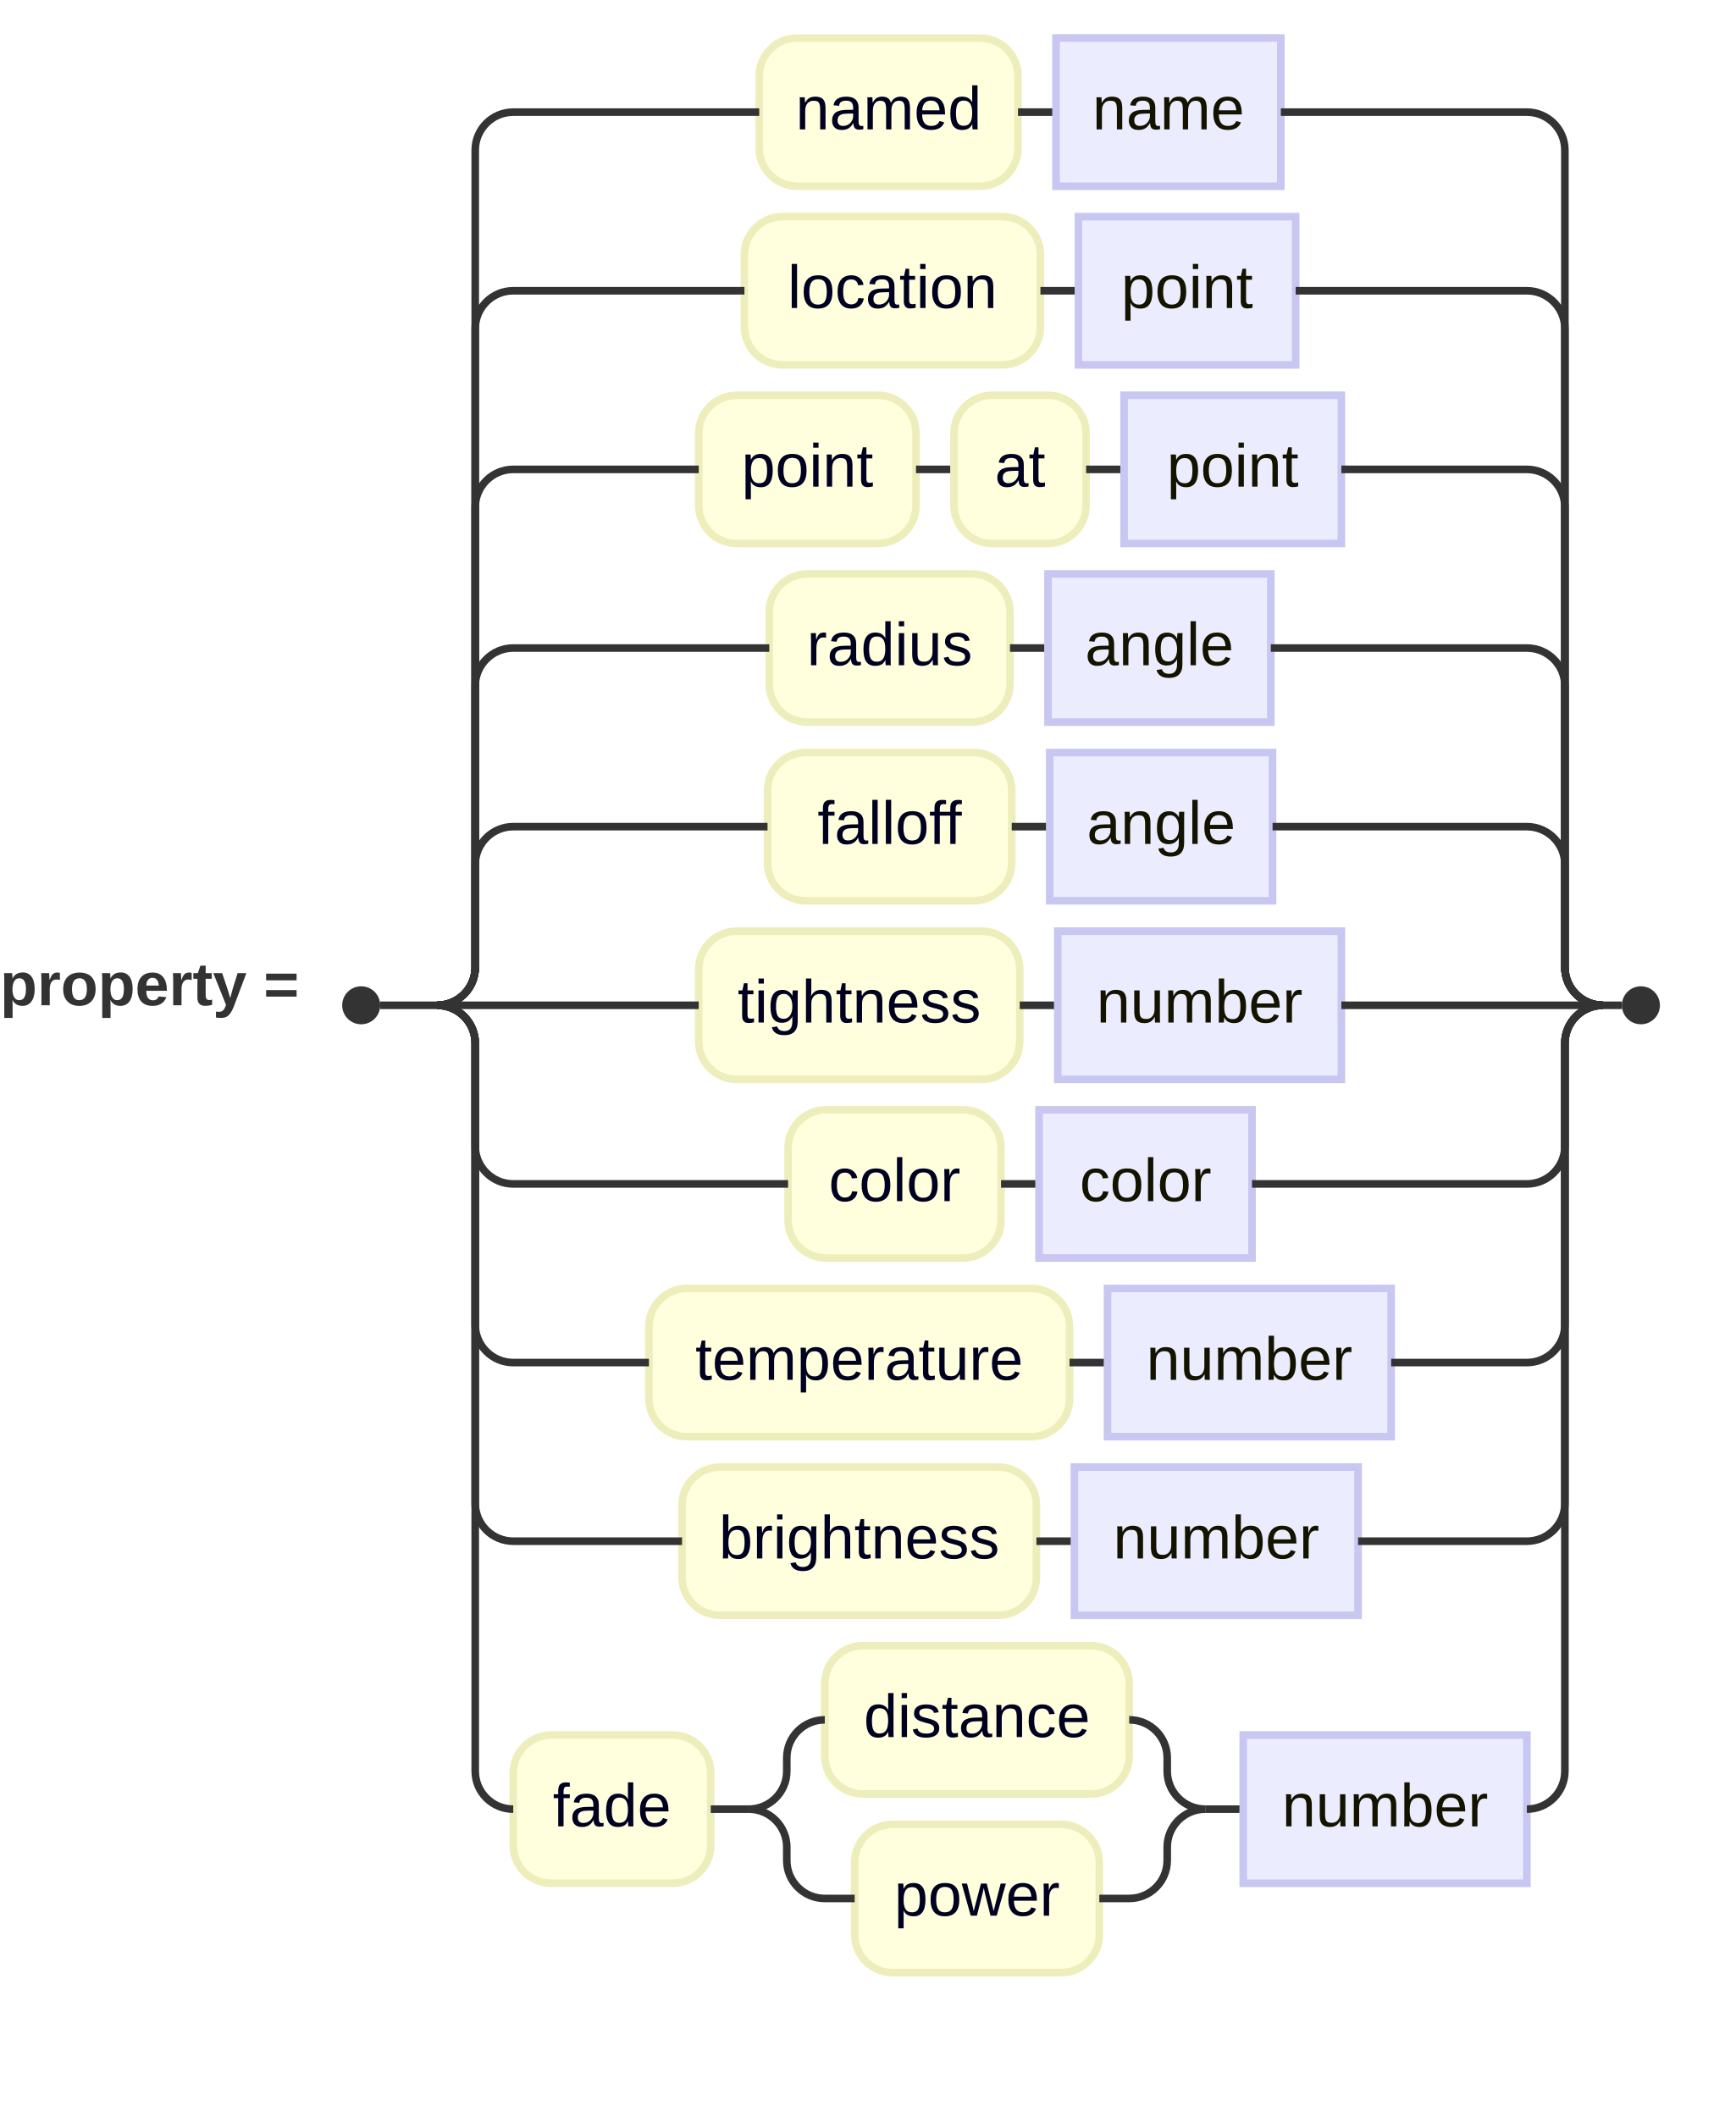
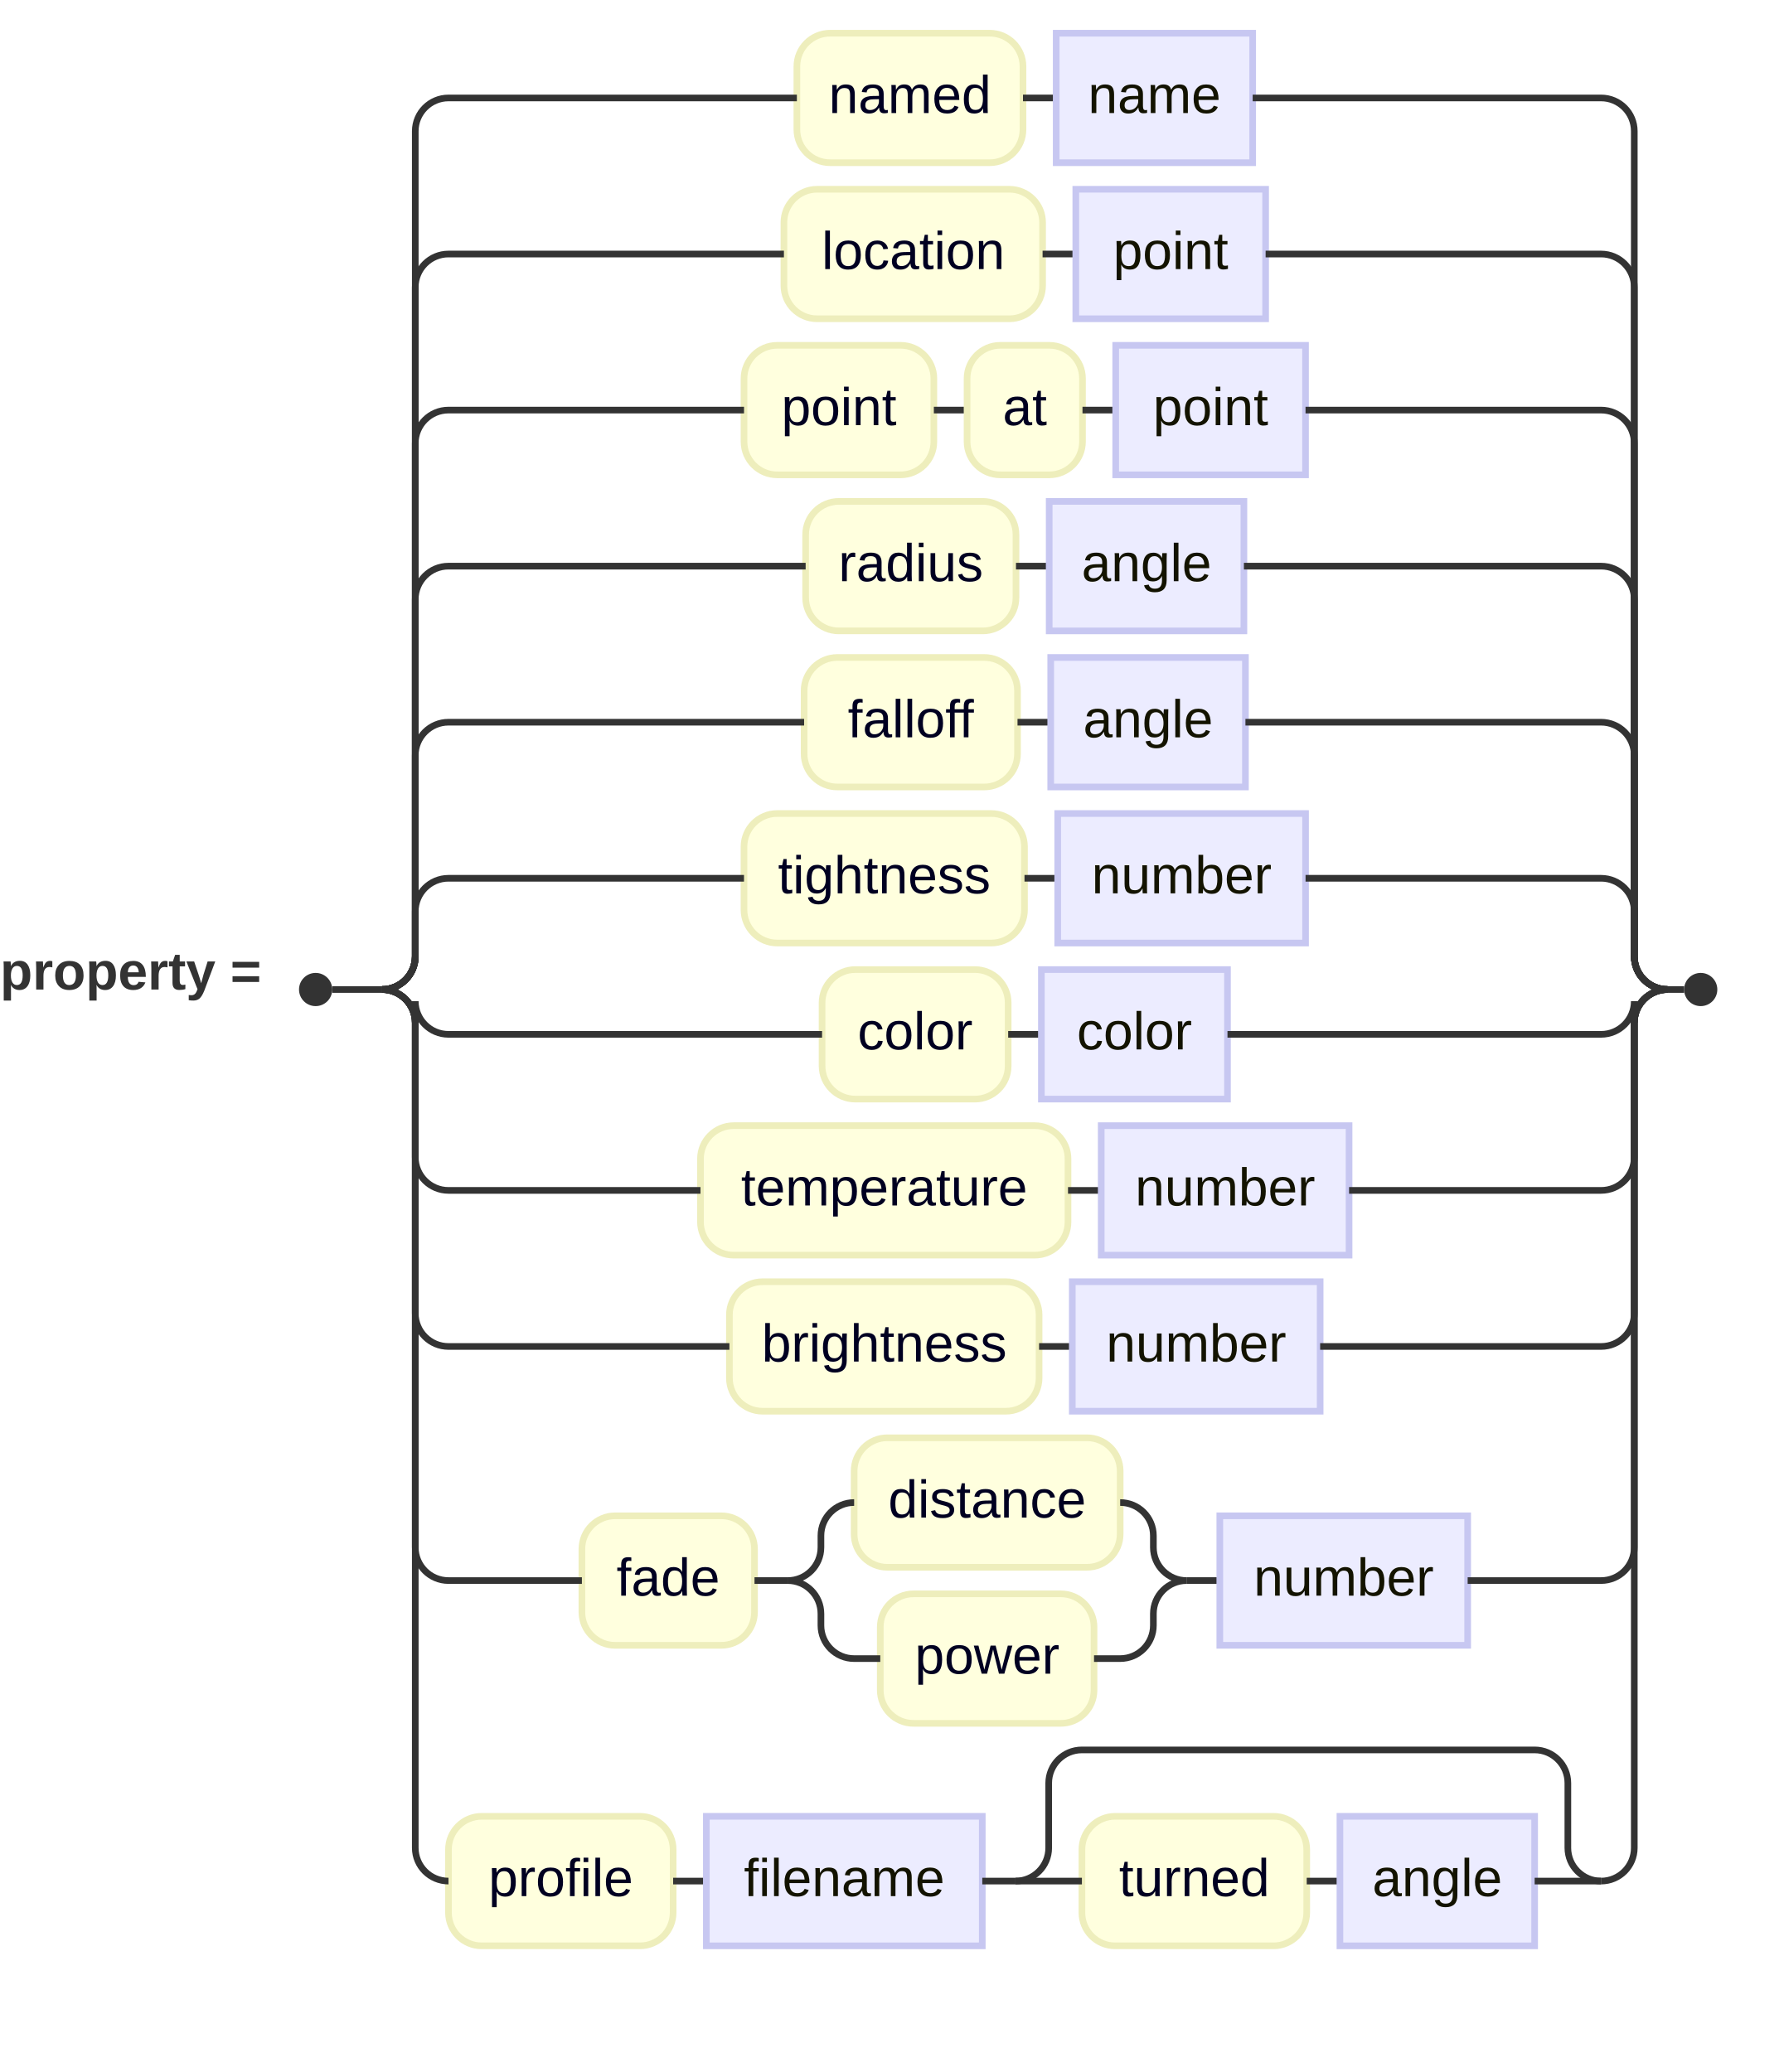
- <svg xmlns="http://www.w3.org/2000/svg" id="my-svg" width="100%" class="railroad-diagram" style="max-width: 456.719px; background-color: transparent;" viewBox="0 0 456.719 557" role="graphics-document document" aria-roledescription="railroadEbnf">
+ <svg xmlns="http://www.w3.org/2000/svg" id="my-svg" width="100%" class="railroad-diagram" style="max-width: 537.062px; background-color: transparent;" viewBox="0 0 537.062 624" role="graphics-document document" aria-roledescription="railroadEbnf">
  <style>#my-svg{font-family:"trebuchet ms",verdana,arial,sans-serif;font-size:16px;fill:#333;}@keyframes edge-animation-frame{from{stroke-dashoffset:0;}}@keyframes dash{to{stroke-dashoffset:0;}}#my-svg .edge-animation-slow{stroke-dasharray:9,5!important;stroke-dashoffset:900;animation:dash 50s linear infinite;stroke-linecap:round;}#my-svg .edge-animation-fast{stroke-dasharray:9,5!important;stroke-dashoffset:900;animation:dash 20s linear infinite;stroke-linecap:round;}#my-svg .error-icon{fill:#552222;}#my-svg .error-text{fill:#552222;stroke:#552222;}#my-svg .edge-thickness-normal{stroke-width:1px;}#my-svg .edge-thickness-thick{stroke-width:3.5px;}#my-svg .edge-pattern-solid{stroke-dasharray:0;}#my-svg .edge-thickness-invisible{stroke-width:0;fill:none;}#my-svg .edge-pattern-dashed{stroke-dasharray:3;}#my-svg .edge-pattern-dotted{stroke-dasharray:2;}#my-svg .marker{fill:#333333;stroke:#333333;}#my-svg .marker.cross{stroke:#333333;}#my-svg svg{font-family:"trebuchet ms",verdana,arial,sans-serif;font-size:16px;}#my-svg p{margin:0;}#my-svg .railroad-diagram{font-family:"trebuchet ms",verdana,arial,sans-serif;font-size:16px;}#my-svg .railroad-terminal rect{fill:#ffffde;stroke:hsl(60, 60%, 83.529%);stroke-width:2px;}#my-svg .railroad-terminal text{fill:#000021;font-family:"trebuchet ms",verdana,arial,sans-serif;font-size:16px;text-anchor:middle;dominant-baseline:middle;}#my-svg .railroad-nonterminal rect{fill:#ECECFF;stroke:hsl(240, 60%, 86.275%);stroke-width:2px;}#my-svg .railroad-nonterminal text{fill:#131300;font-family:"trebuchet ms",verdana,arial,sans-serif;font-size:16px;text-anchor:middle;dominant-baseline:middle;}#my-svg .railroad-line{stroke:#333333;stroke-width:2px;fill:none;}#my-svg .railroad-start circle,#my-svg .railroad-end circle{fill:#333333;}#my-svg .railroad-comment ellipse{fill:rgba(232,232,232, 0.8);stroke:hsl(80, 60%, 86.275%);stroke-width:2px;}#my-svg .railroad-comment text{fill:rgb(6.333, 0, 19);font-style:italic;font-family:"trebuchet ms",verdana,arial,sans-serif;font-size:16px;text-anchor:middle;dominant-baseline:middle;}#my-svg .railroad-special rect{fill:hsl(80, 100%, 96.275%);stroke:hsl(80, 60%, 86.275%);stroke-width:2px;stroke-dasharray:5,3;}#my-svg .railroad-special text{fill:#131300;font-family:"trebuchet ms",verdana,arial,sans-serif;font-size:16px;text-anchor:middle;dominant-baseline:middle;}#my-svg .railroad-rule-name{font-weight:bold;fill:#333;font-family:"trebuchet ms",verdana,arial,sans-serif;font-size:16px;}#my-svg .node .neo-node{stroke:#9370DB;}#my-svg [data-look="neo"].node rect,#my-svg [data-look="neo"].cluster rect,#my-svg [data-look="neo"].node polygon{stroke:#9370DB;filter:drop-shadow(1px 2px 2px rgba(185, 185, 185, 1));}#my-svg [data-look="neo"].swimlane.cluster rect{filter:none;}#my-svg [data-look="neo"].node path{stroke:#9370DB;stroke-width:1px;}#my-svg [data-look="neo"].node .outer-path{filter:drop-shadow(1px 2px 2px rgba(185, 185, 185, 1));}#my-svg [data-look="neo"].node .neo-line path{stroke:#9370DB;filter:none;}#my-svg [data-look="neo"].node circle{stroke:#9370DB;filter:drop-shadow(1px 2px 2px rgba(185, 185, 185, 1));}#my-svg [data-look="neo"].node circle .state-start{fill:#000000;}#my-svg [data-look="neo"].icon-shape .icon{fill:#9370DB;filter:drop-shadow(1px 2px 2px rgba(185, 185, 185, 1));}#my-svg [data-look="neo"].icon-shape .icon-neo path{stroke:#9370DB;filter:drop-shadow(1px 2px 2px rgba(185, 185, 185, 1));}#my-svg :root{--mermaid-font-family:"trebuchet ms",verdana,arial,sans-serif;}</style>
  <g />
  <g class="railroad-rule" transform="translate(0, 10)">
    <g transform="translate(115.0312, 0)">
      <g class="railroad-choice">
-         <g class="railroad-sequence" transform="translate(84.72656, 0)">
+         <g class="railroad-sequence" transform="translate(124.8984, 0)">
          <g class="railroad-terminal" transform="translate(0, 0)">
            <rect x="0" y="0" width="68.078" height="39" rx="10" ry="10" />
            <text x="34.039" y="19.5">named</text>
          </g>
          <path class="railroad-line" d="M 68.078 19.5 L 78.078 19.5" />
          <g class="railroad-nonterminal" transform="translate(78.07812, 0)">
            <rect x="0" y="0" width="59.156" height="39" />
            <text x="29.578" y="19.5">name</text>
          </g>
        </g>
-         <path class="railroad-line" d="M 0 254.5 A 10 10 0 0 0 10 244.5 L 10 29.5 A 10 10 0 0 1 20 19.5 L 84.727 19.5" />
-         <path class="railroad-line" d="M 221.961 19.5 L 286.688 19.5 A 10 10 0 0 1 296.688 29.5 L 296.688 244.5 A 10 10 0 0 0 306.688 254.5" />
-         <g class="railroad-sequence" transform="translate(80.82812, 47)">
+         <path class="railroad-line" d="M 0 288 A 10 10 0 0 0 10 278 L 10 29.5 A 10 10 0 0 1 20 19.5 L 124.898 19.5" />
+         <path class="railroad-line" d="M 262.133 19.5 L 367.031 19.5 A 10 10 0 0 1 377.031 29.5 L 377.031 278 A 10 10 0 0 0 387.031 288" />
+         <g class="railroad-sequence" transform="translate(121, 47)">
          <g class="railroad-terminal" transform="translate(0, 0)">
            <rect x="0" y="0" width="77.875" height="39" rx="10" ry="10" />
            <text x="38.938" y="19.5">location</text>
          </g>
          <path class="railroad-line" d="M 77.875 19.5 L 87.875 19.5" />
          <g class="railroad-nonterminal" transform="translate(87.875, 0)">
            <rect x="0" y="0" width="57.156" height="39" />
            <text x="28.578" y="19.5">point</text>
          </g>
        </g>
-         <path class="railroad-line" d="M 0 254.5 A 10 10 0 0 0 10 244.5 L 10 76.5 A 10 10 0 0 1 20 66.5 L 80.828 66.5" />
-         <path class="railroad-line" d="M 225.859 66.5 L 286.688 66.5 A 10 10 0 0 1 296.688 76.5 L 296.688 244.5 A 10 10 0 0 0 306.688 254.5" />
-         <g class="railroad-sequence" transform="translate(68.8125, 94)">
+         <path class="railroad-line" d="M 0 288 A 10 10 0 0 0 10 278 L 10 76.5 A 10 10 0 0 1 20 66.5 L 121 66.5" />
+         <path class="railroad-line" d="M 266.031 66.5 L 367.031 66.5 A 10 10 0 0 1 377.031 76.5 L 377.031 278 A 10 10 0 0 0 387.031 288" />
+         <g class="railroad-sequence" transform="translate(108.9844, 94)">
          <g class="railroad-terminal" transform="translate(0, 0)">
            <rect x="0" y="0" width="57.156" height="39" rx="10" ry="10" />
            <text x="28.578" y="19.5">point</text>
          </g>
          <path class="railroad-line" d="M 57.156 19.5 L 67.156 19.5" />
          <g class="railroad-terminal" transform="translate(67.15625, 0)">
            <rect x="0" y="0" width="34.75" height="39" rx="10" ry="10" />
            <text x="17.375" y="19.5">at</text>
          </g>
          <path class="railroad-line" d="M 101.906 19.5 L 111.906 19.5" />
          <g class="railroad-nonterminal" transform="translate(111.9062, 0)">
            <rect x="0" y="0" width="57.156" height="39" />
            <text x="28.578" y="19.5">point</text>
          </g>
        </g>
-         <path class="railroad-line" d="M 0 254.5 A 10 10 0 0 0 10 244.5 L 10 123.5 A 10 10 0 0 1 20 113.5 L 68.812 113.5" />
-         <path class="railroad-line" d="M 237.875 113.5 L 286.688 113.5 A 10 10 0 0 1 296.688 123.5 L 296.688 244.5 A 10 10 0 0 0 306.688 254.5" />
-         <g class="railroad-sequence" transform="translate(87.36719, 141)">
+         <path class="railroad-line" d="M 0 288 A 10 10 0 0 0 10 278 L 10 123.5 A 10 10 0 0 1 20 113.5 L 108.984 113.5" />
+         <path class="railroad-line" d="M 278.047 113.5 L 367.031 113.5 A 10 10 0 0 1 377.031 123.5 L 377.031 278 A 10 10 0 0 0 387.031 288" />
+         <g class="railroad-sequence" transform="translate(127.5391, 141)">
          <g class="railroad-terminal" transform="translate(0, 0)">
            <rect x="0" y="0" width="63.328" height="39" rx="10" ry="10" />
            <text x="31.664" y="19.5">radius</text>
          </g>
          <path class="railroad-line" d="M 63.328 19.5 L 73.328 19.5" />
          <g class="railroad-nonterminal" transform="translate(73.32812, 0)">
            <rect x="0" y="0" width="58.625" height="39" />
            <text x="29.312" y="19.5">angle</text>
          </g>
        </g>
-         <path class="railroad-line" d="M 0 254.5 A 10 10 0 0 0 10 244.5 L 10 170.5 A 10 10 0 0 1 20 160.5 L 87.367 160.5" />
-         <path class="railroad-line" d="M 219.32 160.5 L 286.688 160.5 A 10 10 0 0 1 296.688 170.5 L 296.688 244.5 A 10 10 0 0 0 306.688 254.5" />
-         <g class="railroad-sequence" transform="translate(86.90625, 188)">
+         <path class="railroad-line" d="M 0 288 A 10 10 0 0 0 10 278 L 10 170.5 A 10 10 0 0 1 20 160.5 L 127.539 160.5" />
+         <path class="railroad-line" d="M 259.492 160.5 L 367.031 160.5 A 10 10 0 0 1 377.031 170.5 L 377.031 278 A 10 10 0 0 0 387.031 288" />
+         <g class="railroad-sequence" transform="translate(127.0781, 188)">
          <g class="railroad-terminal" transform="translate(0, 0)">
            <rect x="0" y="0" width="64.25" height="39" rx="10" ry="10" />
            <text x="32.125" y="19.5">falloff</text>
          </g>
          <path class="railroad-line" d="M 64.25 19.5 L 74.25 19.5" />
          <g class="railroad-nonterminal" transform="translate(74.25, 0)">
            <rect x="0" y="0" width="58.625" height="39" />
            <text x="29.312" y="19.5">angle</text>
          </g>
        </g>
-         <path class="railroad-line" d="M 0 254.5 A 10 10 0 0 0 10 244.5 L 10 217.5 A 10 10 0 0 1 20 207.5 L 86.906 207.5" />
-         <path class="railroad-line" d="M 219.781 207.5 L 286.688 207.5 A 10 10 0 0 1 296.688 217.5 L 296.688 244.5 A 10 10 0 0 0 306.688 254.5" />
-         <g class="railroad-sequence" transform="translate(68.80469, 235)">
+         <path class="railroad-line" d="M 0 288 A 10 10 0 0 0 10 278 L 10 217.5 A 10 10 0 0 1 20 207.5 L 127.078 207.5" />
+         <path class="railroad-line" d="M 259.953 207.5 L 367.031 207.5 A 10 10 0 0 1 377.031 217.5 L 377.031 278 A 10 10 0 0 0 387.031 288" />
+         <g class="railroad-sequence" transform="translate(108.9766, 235)">
          <g class="railroad-terminal" transform="translate(0, 0)">
            <rect x="0" y="0" width="84.453" height="39" rx="10" ry="10" />
            <text x="42.227" y="19.5">tightness</text>
          </g>
          <path class="railroad-line" d="M 84.453 19.5 L 94.453 19.5" />
          <g class="railroad-nonterminal" transform="translate(94.45312, 0)">
            <rect x="0" y="0" width="74.625" height="39" />
            <text x="37.312" y="19.5">number</text>
          </g>
        </g>
-         <path class="railroad-line" d="M 0 254.5 L 68.805 254.5" />
-         <path class="railroad-line" d="M 237.883 254.5 L 306.688 254.5" />
-         <g class="railroad-sequence" transform="translate(92.3125, 282)">
+         <path class="railroad-line" d="M 0 288 A 10 10 0 0 0 10 278 L 10 264.5 A 10 10 0 0 1 20 254.5 L 108.977 254.5" />
+         <path class="railroad-line" d="M 278.055 254.5 L 367.031 254.5 A 10 10 0 0 1 377.031 264.5 L 377.031 278 A 10 10 0 0 0 387.031 288" />
+         <g class="railroad-sequence" transform="translate(132.4844, 282)">
          <g class="railroad-terminal" transform="translate(0, 0)">
            <rect x="0" y="0" width="56.031" height="39" rx="10" ry="10" />
            <text x="28.016" y="19.5">color</text>
          </g>
          <path class="railroad-line" d="M 56.031 19.5 L 66.031 19.5" />
          <g class="railroad-nonterminal" transform="translate(66.03125, 0)">
            <rect x="0" y="0" width="56.031" height="39" />
            <text x="28.016" y="19.5">color</text>
          </g>
        </g>
-         <path class="railroad-line" d="M 0 254.5 A 10 10 0 0 1 10 264.5 L 10 291.5 A 10 10 0 0 0 20 301.5 L 92.312 301.5" />
-         <path class="railroad-line" d="M 214.375 301.5 L 286.688 301.5 A 10 10 0 0 0 296.688 291.5 L 296.688 264.5 A 10 10 0 0 1 306.688 254.5" />
-         <g class="railroad-sequence" transform="translate(55.70312, 329)">
+         <path class="railroad-line" d="M 0 288 A 10 10 0 0 1 10 298 L 10 291.5 A 10 10 0 0 0 20 301.5 L 132.484 301.5" />
+         <path class="railroad-line" d="M 254.547 301.5 L 367.031 301.5 A 10 10 0 0 0 377.031 291.5 L 377.031 298 A 10 10 0 0 1 387.031 288" />
+         <g class="railroad-sequence" transform="translate(95.875, 329)">
          <g class="railroad-terminal" transform="translate(0, 0)">
            <rect x="0" y="0" width="110.656" height="39" rx="10" ry="10" />
            <text x="55.328" y="19.5">temperature</text>
          </g>
          <path class="railroad-line" d="M 110.656 19.5 L 120.656 19.5" />
          <g class="railroad-nonterminal" transform="translate(120.6562, 0)">
            <rect x="0" y="0" width="74.625" height="39" />
            <text x="37.312" y="19.5">number</text>
          </g>
        </g>
-         <path class="railroad-line" d="M 0 254.5 A 10 10 0 0 1 10 264.5 L 10 338.5 A 10 10 0 0 0 20 348.5 L 55.703 348.5" />
-         <path class="railroad-line" d="M 250.984 348.5 L 286.688 348.5 A 10 10 0 0 0 296.688 338.5 L 296.688 264.5 A 10 10 0 0 1 306.688 254.5" />
-         <g class="railroad-sequence" transform="translate(64.41406, 376)">
+         <path class="railroad-line" d="M 0 288 A 10 10 0 0 1 10 298 L 10 338.5 A 10 10 0 0 0 20 348.5 L 95.875 348.5" />
+         <path class="railroad-line" d="M 291.156 348.5 L 367.031 348.5 A 10 10 0 0 0 377.031 338.5 L 377.031 298 A 10 10 0 0 1 387.031 288" />
+         <g class="railroad-sequence" transform="translate(104.5859, 376)">
          <g class="railroad-terminal" transform="translate(0, 0)">
            <rect x="0" y="0" width="93.234" height="39" rx="10" ry="10" />
            <text x="46.617" y="19.5">brightness</text>
          </g>
          <path class="railroad-line" d="M 93.234 19.5 L 103.234 19.5" />
          <g class="railroad-nonterminal" transform="translate(103.2344, 0)">
            <rect x="0" y="0" width="74.625" height="39" />
            <text x="37.312" y="19.5">number</text>
          </g>
        </g>
-         <path class="railroad-line" d="M 0 254.5 A 10 10 0 0 1 10 264.5 L 10 385.5 A 10 10 0 0 0 20 395.5 L 64.414 395.5" />
-         <path class="railroad-line" d="M 242.273 395.5 L 286.688 395.5 A 10 10 0 0 0 296.688 385.5 L 296.688 264.5 A 10 10 0 0 1 306.688 254.5" />
-         <g class="railroad-sequence" transform="translate(20, 423)">
+         <path class="railroad-line" d="M 0 288 A 10 10 0 0 1 10 298 L 10 385.5 A 10 10 0 0 0 20 395.5 L 104.586 395.5" />
+         <path class="railroad-line" d="M 282.445 395.5 L 367.031 395.5 A 10 10 0 0 0 377.031 385.5 L 377.031 298 A 10 10 0 0 1 387.031 288" />
+         <g class="railroad-sequence" transform="translate(60.17188, 423)">
          <g class="railroad-terminal" transform="translate(0, 23.5)">
            <rect x="0" y="0" width="51.969" height="39" rx="10" ry="10" />
            <text x="25.984" y="19.5">fade</text>
          </g>
          <path class="railroad-line" d="M 51.969 43 L 61.969 43" />
          <g class="railroad-choice" transform="translate(61.96875, 0)">
            <g class="railroad-terminal" transform="translate(20, 0)">
              <rect x="0" y="0" width="80.094" height="39" rx="10" ry="10" />
              <text x="40.047" y="19.5">distance</text>
            </g>
            <path class="railroad-line" d="M 0 43 A 10 10 0 0 0 10 33 L 10 29.5 A 10 10 0 0 1 20 19.5 L 20 19.5" />
            <path class="railroad-line" d="M 100.094 19.5 L 100.094 19.5 A 10 10 0 0 1 110.094 29.5 L 110.094 33 A 10 10 0 0 0 120.094 43" />
            <g class="railroad-terminal" transform="translate(27.86719, 47)">
              <rect x="0" y="0" width="64.359" height="39" rx="10" ry="10" />
              <text x="32.18" y="19.5">power</text>
            </g>
            <path class="railroad-line" d="M 0 43 A 10 10 0 0 1 10 53 L 10 56.5 A 10 10 0 0 0 20 66.5 L 27.867 66.5" />
            <path class="railroad-line" d="M 92.227 66.5 L 100.094 66.5 A 10 10 0 0 0 110.094 56.5 L 110.094 53 A 10 10 0 0 1 120.094 43" />
          </g>
          <path class="railroad-line" d="M 182.062 43 L 192.062 43" />
          <g class="railroad-nonterminal" transform="translate(192.0625, 23.5)">
            <rect x="0" y="0" width="74.625" height="39" />
            <text x="37.312" y="19.5">number</text>
          </g>
        </g>
-         <path class="railroad-line" d="M 0 254.5 A 10 10 0 0 1 10 264.5 L 10 456 A 10 10 0 0 0 20 466 L 20 466" />
-         <path class="railroad-line" d="M 286.688 466 L 286.688 466 A 10 10 0 0 0 296.688 456 L 296.688 264.5 A 10 10 0 0 1 306.688 254.5" />
+         <path class="railroad-line" d="M 0 288 A 10 10 0 0 1 10 298 L 10 456 A 10 10 0 0 0 20 466 L 60.172 466" />
+         <path class="railroad-line" d="M 326.859 466 L 367.031 466 A 10 10 0 0 0 377.031 456 L 377.031 298 A 10 10 0 0 1 387.031 288" />
+         <g class="railroad-sequence" transform="translate(20, 517)">
+           <g class="railroad-terminal" transform="translate(0, 20)">
+             <rect x="0" y="0" width="67.641" height="39" rx="10" ry="10" />
+             <text x="33.82" y="19.5">profile</text>
+           </g>
+           <path class="railroad-line" d="M 67.641 39.5 L 77.641 39.5" />
+           <g class="railroad-nonterminal" transform="translate(77.64062, 20)">
+             <rect x="0" y="0" width="83.078" height="39" />
+             <text x="41.539" y="19.5">filename</text>
+           </g>
+           <path class="railroad-line" d="M 160.719 39.5 L 170.719 39.5" />
+           <g class="railroad-optional" transform="translate(170.7188, 0)">
+             <g class="railroad-sequence" transform="translate(20, 20)">
+               <g class="railroad-terminal" transform="translate(0, 0)">
+                 <rect x="0" y="0" width="67.688" height="39" rx="10" ry="10" />
+                 <text x="33.844" y="19.5">turned</text>
+               </g>
+               <path class="railroad-line" d="M 67.688 19.5 L 77.688 19.5" />
+               <g class="railroad-nonterminal" transform="translate(77.6875, 0)">
+                 <rect x="0" y="0" width="58.625" height="39" />
+                 <text x="29.312" y="19.5">angle</text>
+               </g>
+             </g>
+             <path class="railroad-line" d="M 0 39.5 L 20 39.5" />
+             <path class="railroad-line" d="M 156.312 39.5 L 176.312 39.5" />
+             <path class="railroad-line" d="M 0 39.5 A 10 10 0 0 0 10 29.5 L 10 10 A 10 10 0 0 1 20 0 L 156.312 0 A 10 10 0 0 1 166.312 10 L 166.312 29.5 A 10 10 0 0 0 176.312 39.5" />
+           </g>
+         </g>
+         <path class="railroad-line" d="M 0 288 A 10 10 0 0 1 10 298 L 10 546.5 A 10 10 0 0 0 20 556.5 L 20 556.5" />
+         <path class="railroad-line" d="M 367.031 556.5 L 367.031 556.5 A 10 10 0 0 0 377.031 546.5 L 377.031 298 A 10 10 0 0 1 387.031 288" />
      </g>
    </g>
    <g class="railroad-rule-name-group">
-       <text class="railroad-rule-name" x="0" y="254.5">property =</text>
+       <text class="railroad-rule-name" x="0" y="288">property =</text>
    </g>
    <g class="railroad-start">
-       <circle cx="95.031" cy="254.5" r="5" />
+       <circle cx="95.031" cy="288" r="5" />
    </g>
    <g class="railroad-end">
-       <circle cx="431.719" cy="254.5" r="5" />
-     </g>
-     <path class="railroad-line" d="M 100.031 254.5 L 115.031 254.5" />
-     <path class="railroad-line" d="M 421.719 254.5 L 426.719 254.5" />
+       <circle cx="512.062" cy="288" r="5" />
+     </g>
+     <path class="railroad-line" d="M 100.031 288 L 115.031 288" />
+     <path class="railroad-line" d="M 502.062 288 L 507.062 288" />
  </g>
</svg>
